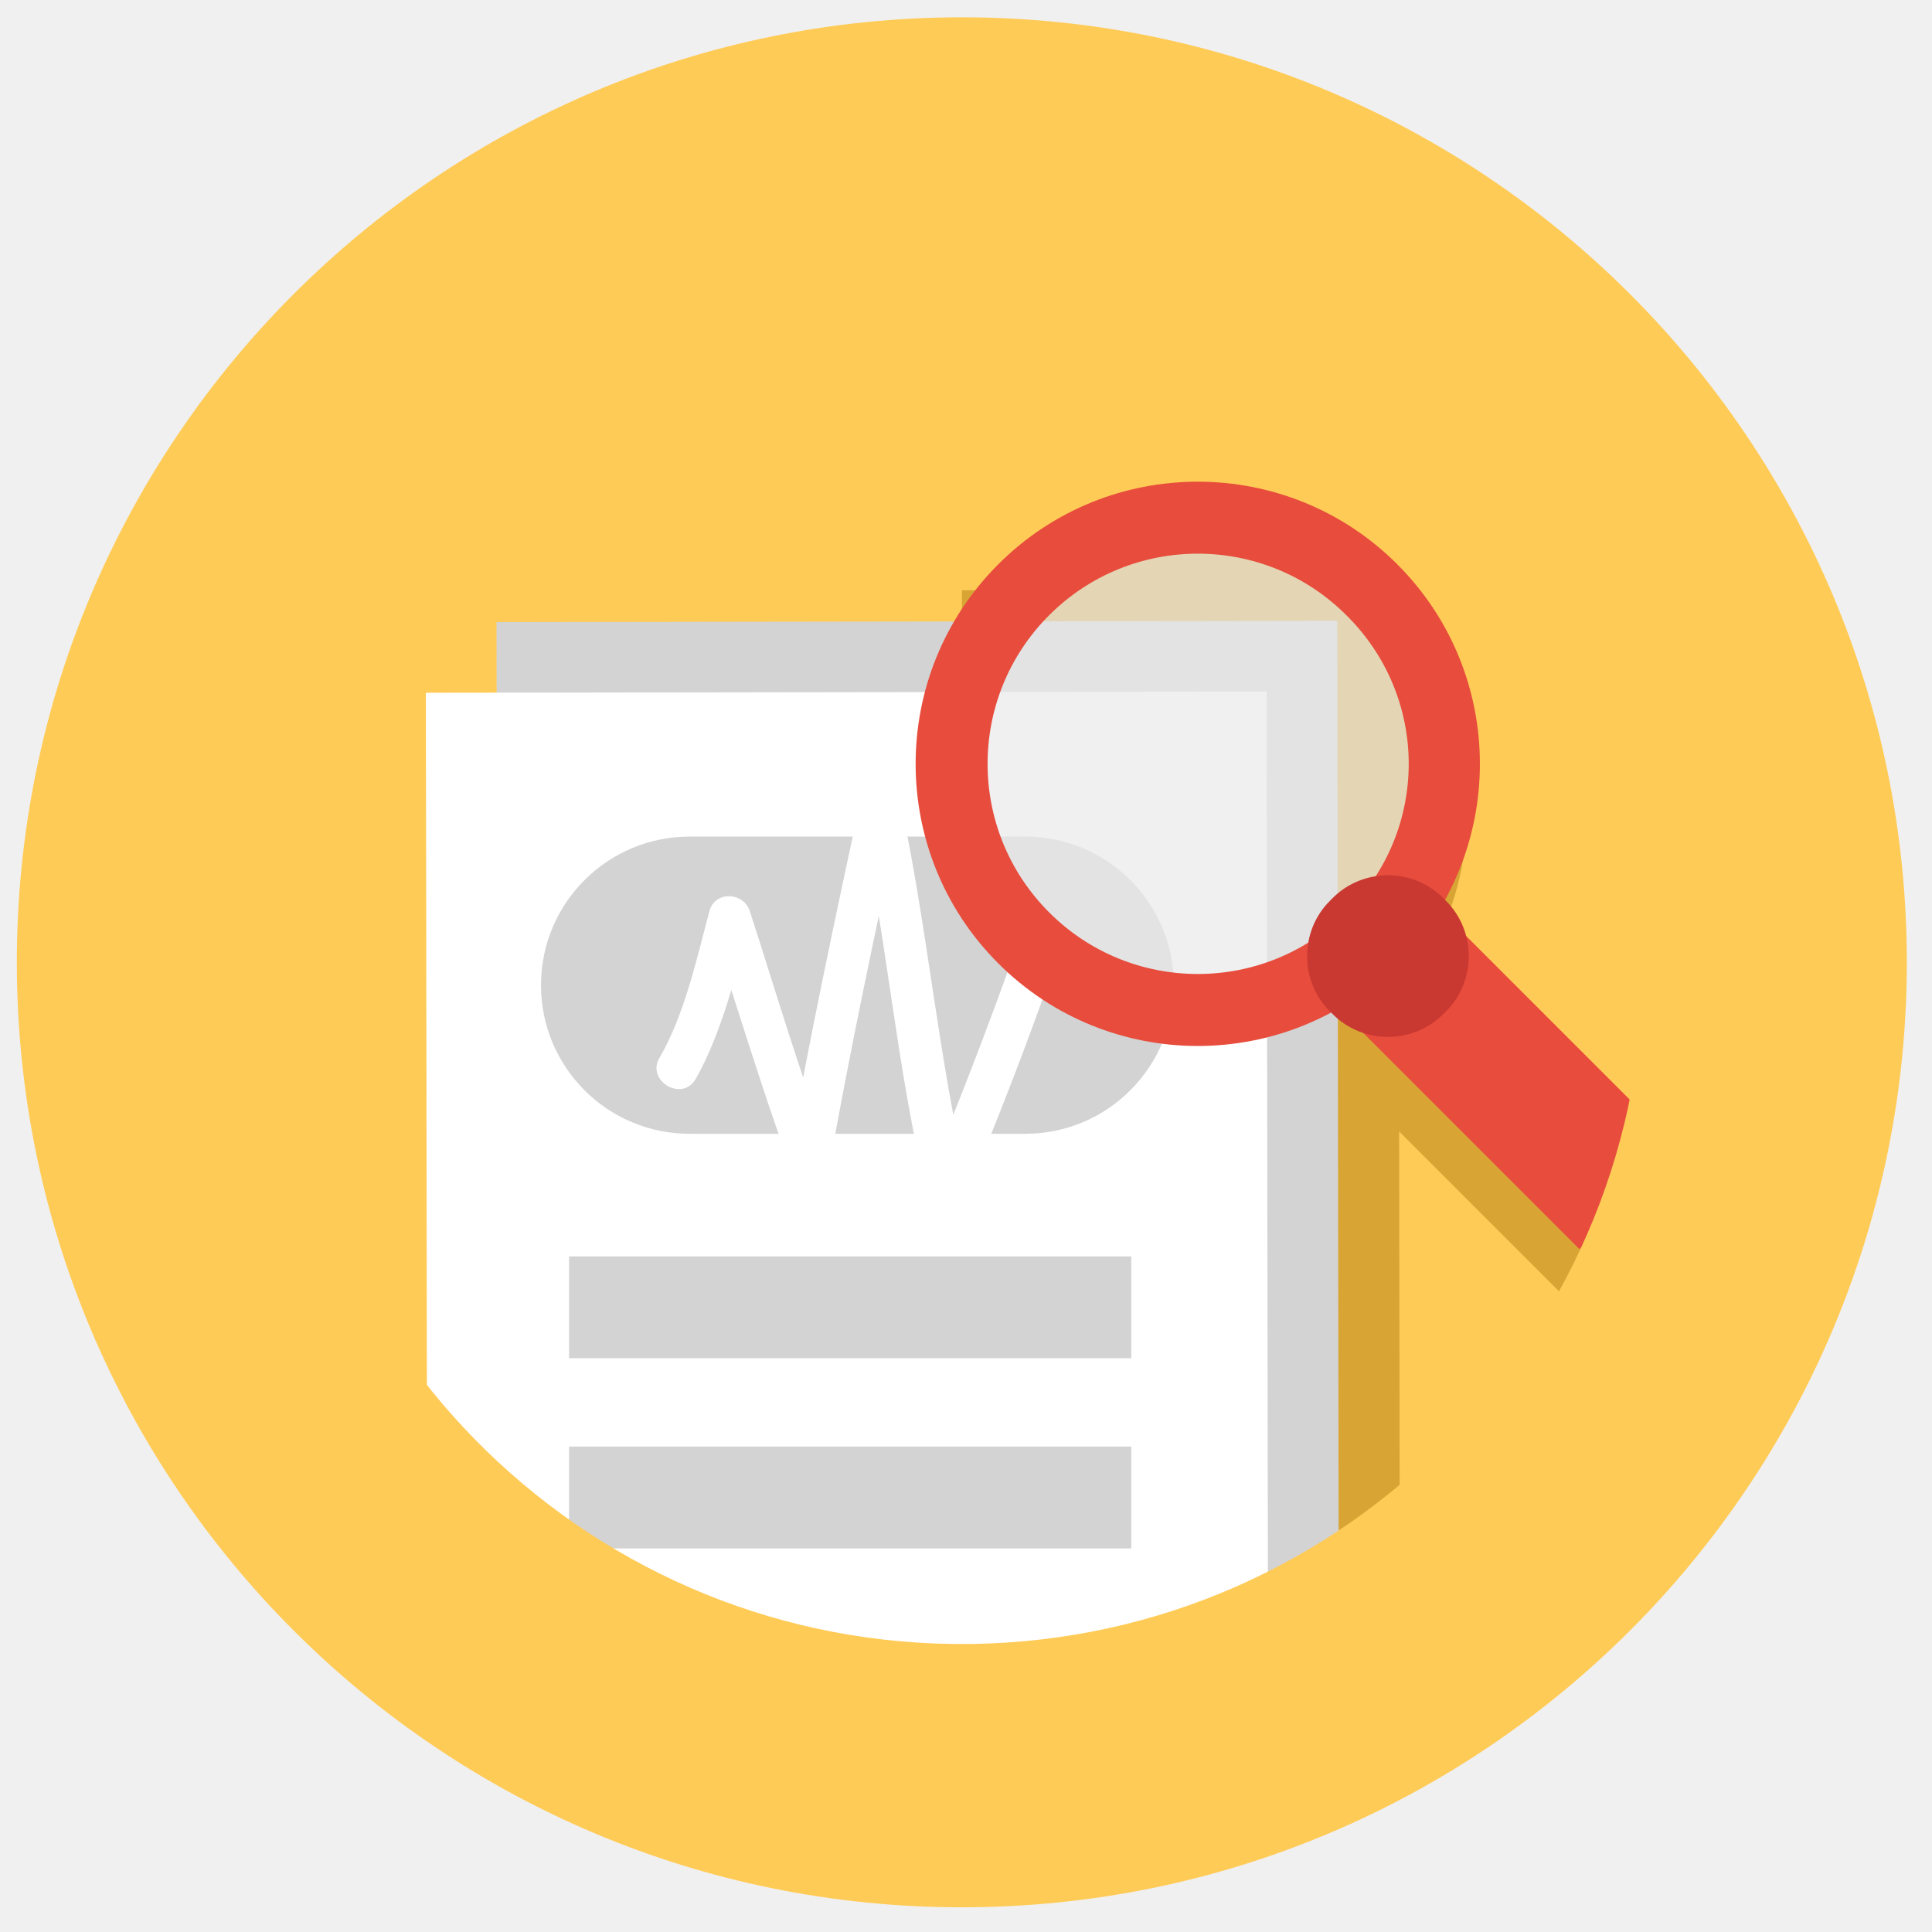
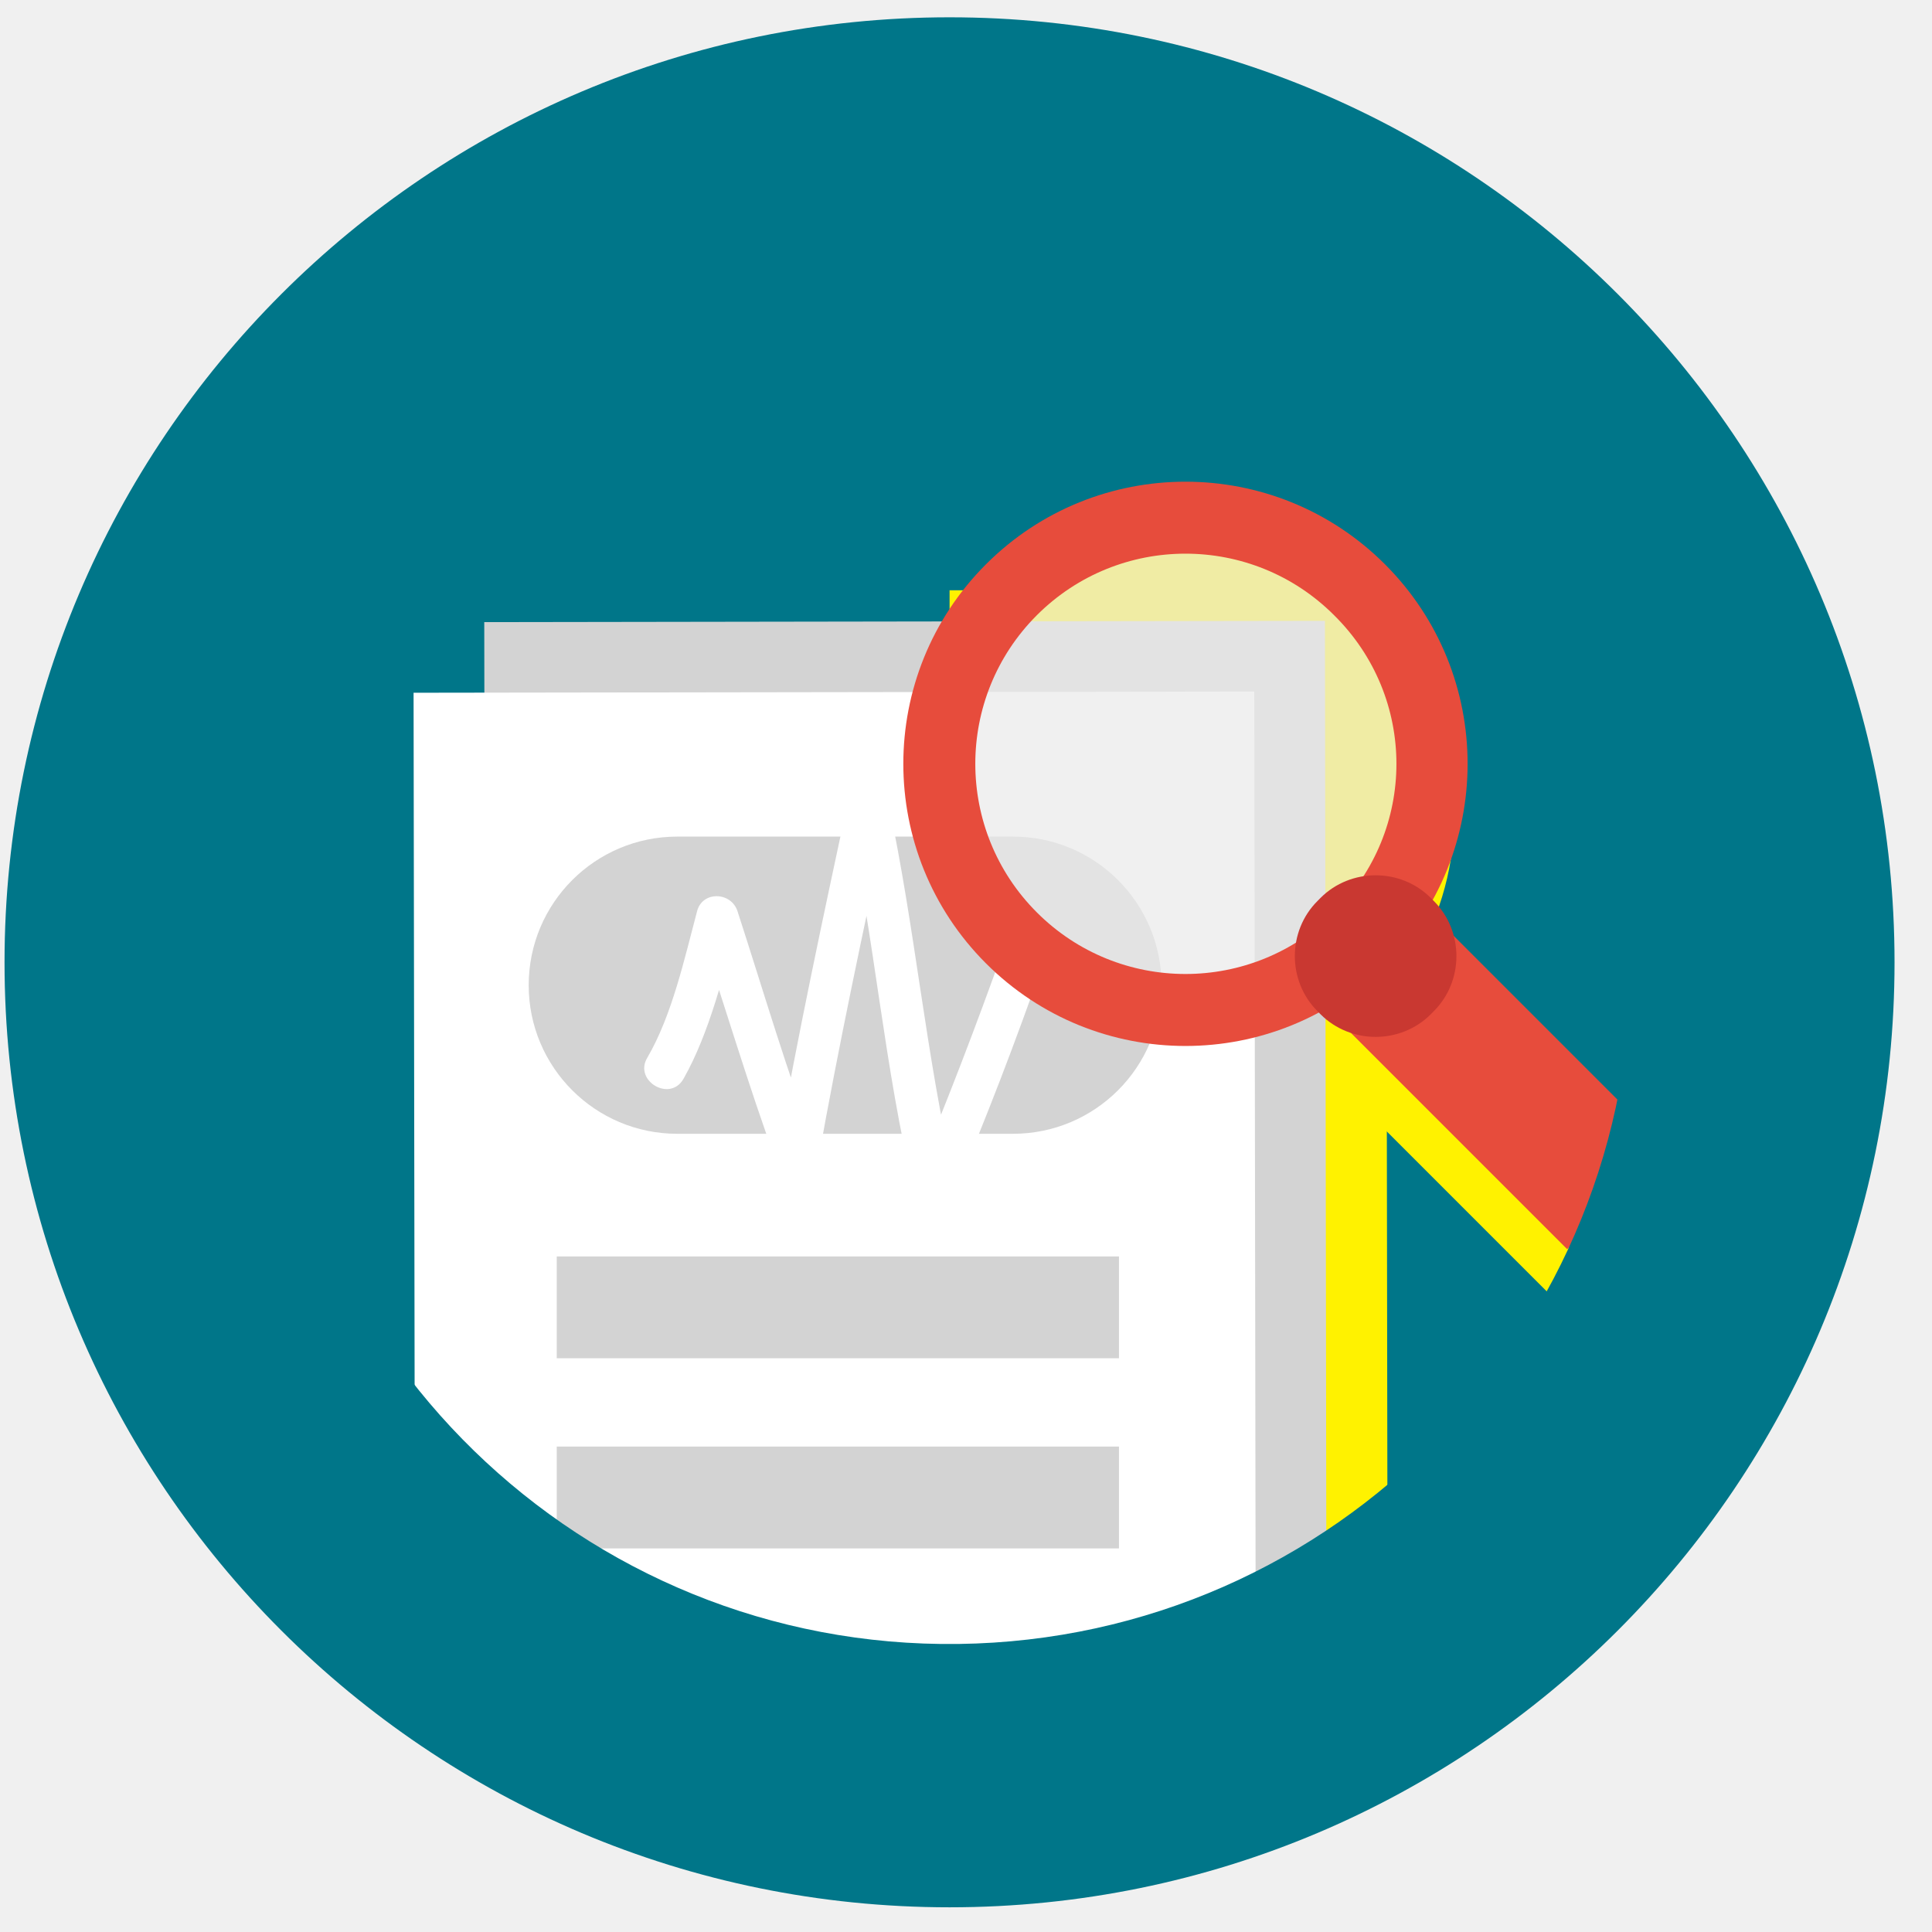
<svg xmlns="http://www.w3.org/2000/svg" width="46" height="46" viewBox="0 0 46 46" fill="none">
-   <path d="M22.901 45.412C35.327 45.412 45.401 35.339 45.401 22.912C45.401 10.486 35.327 0.412 22.901 0.412C10.475 0.412 0.401 10.486 0.401 22.912C0.401 35.339 10.475 45.412 22.901 45.412Z" fill="#FFCB57" />
-   <mask id="mask0_3593_12407" style="mask-type:luminance" maskUnits="userSpaceOnUse" x="6" y="6" width="34" height="34">
-     <path d="M23.12 39.142C32.083 39.021 39.251 31.657 39.13 22.694C39.01 13.73 31.645 6.562 22.682 6.683C13.719 6.804 6.551 14.168 6.672 23.131C6.792 32.094 14.157 39.263 23.12 39.142Z" fill="white" />
+   <path d="M22.608 45.412C35.035 45.412 45.108 35.339 45.108 22.912C45.108 10.486 35.035 0.412 22.608 0.412C10.182 0.412 0.108 10.486 0.108 22.912C0.108 35.339 10.182 45.412 22.608 45.412Z" fill="#007689" />
+   <mask id="mask0_3593_13084" style="mask-type:luminance" maskUnits="userSpaceOnUse" x="6" y="6" width="33" height="34">
+     <path d="M22.827 39.142C31.79 39.021 38.959 31.657 38.838 22.694C38.717 13.73 31.353 6.562 22.389 6.683C13.426 6.804 6.258 14.168 6.379 23.131C6.5 32.094 13.864 39.263 22.827 39.142Z" fill="white" />
  </mask>
-   <g mask="url(#mask0_3593_12407)">
-     <path d="M39.677 28.85L39.553 28.727C39.553 28.727 39.529 28.727 39.529 28.702L39.677 28.553L34.555 23.432C34.481 23.16 34.333 22.887 34.11 22.665L34.085 22.64C35.298 20.438 35.199 17.716 33.764 15.613V14.054H32.304C29.904 12.199 26.539 12.199 24.139 14.054H22.902V15.291C21.046 17.692 21.046 21.056 22.902 23.481V24.941H24.436C26.514 26.351 29.186 26.475 31.364 25.312L31.413 25.362C31.636 25.584 31.908 25.733 32.18 25.807L37.302 30.929L37.475 30.78C37.475 30.78 37.475 30.805 37.5 30.805L37.623 30.929C38.168 31.473 39.034 31.473 39.578 30.929L39.702 30.805C40.197 30.261 40.197 29.395 39.677 28.85Z" fill="#D8A535" />
-     <path d="M33.299 17.627L13.282 17.657L13.321 43.587L33.338 43.557L33.299 17.627Z" fill="#D8A535" />
-     <path d="M31.839 14.782L11.822 14.812L11.861 40.742L31.878 40.712L31.839 14.782Z" fill="#D3D3D3" />
-     <path d="M30.157 16.465L10.14 16.494L10.178 42.424L30.195 42.395L30.157 16.465Z" fill="white" />
-     <path d="M27.949 23.457C27.949 25.411 26.366 26.995 24.411 26.995H16.419C14.464 26.995 12.881 25.411 12.881 23.457C12.881 21.502 14.464 19.919 16.419 19.919H24.411C26.366 19.919 27.949 21.502 27.949 23.457Z" fill="#D3D3D3" />
-     <path d="M26.935 29.915H13.549V32.339H26.935V29.915Z" fill="#D3D3D3" />
-     <path d="M26.935 34.442H13.549V36.867H26.935V34.442Z" fill="#D3D3D3" />
-     <path d="M16.567 25.684C17.186 24.595 17.532 23.16 17.854 21.972C17.532 21.972 17.211 21.972 16.889 21.972C17.532 23.877 18.102 25.832 18.794 27.712C18.943 28.133 19.685 28.257 19.759 27.712C20.254 24.917 20.848 22.145 21.442 19.374C21.12 19.374 20.799 19.374 20.477 19.374C21.12 22.368 21.343 25.411 22.06 28.381C22.159 28.776 22.803 28.925 22.976 28.504C23.768 26.648 24.485 24.768 25.153 22.863C25.376 22.244 24.386 21.972 24.188 22.591C23.545 24.397 22.852 26.203 22.11 27.985C22.407 28.034 22.728 28.059 23.025 28.108C22.332 25.139 22.085 22.096 21.442 19.102C21.343 18.607 20.576 18.607 20.477 19.102C19.883 21.873 19.289 24.644 18.794 27.44C19.116 27.44 19.438 27.44 19.759 27.44C19.042 25.56 18.473 23.605 17.854 21.7C17.706 21.23 17.013 21.205 16.889 21.7C16.592 22.814 16.295 24.174 15.701 25.189C15.38 25.733 16.246 26.253 16.567 25.684Z" fill="white" />
+   <g mask="url(#mask0_3593_13084)">
+     <path d="M39.384 28.85L39.261 28.727C39.261 28.727 39.236 28.727 39.236 28.702L39.384 28.553L34.263 23.432C34.188 23.16 34.04 22.887 33.817 22.665L33.792 22.64C35.005 20.438 34.906 17.716 33.471 15.613V14.054H32.011C29.611 12.199 26.246 12.199 23.846 14.054H22.609V15.291C20.753 17.692 20.753 21.056 22.609 23.481V24.941H24.143C26.221 26.351 28.893 26.475 31.071 25.312L31.12 25.362C31.343 25.584 31.615 25.733 31.887 25.807L37.009 30.929L37.182 30.78C37.182 30.78 37.182 30.805 37.207 30.805L37.331 30.929C37.875 31.473 38.741 31.473 39.285 30.929L39.409 30.805C39.904 30.261 39.904 29.395 39.384 28.85Z" fill="#FFF200" />
+     <path d="M33.006 17.627L12.989 17.657L13.028 43.587L33.045 43.557L33.006 17.627Z" fill="#FFF200" />
+     <path d="M31.546 14.782L11.53 14.812L11.568 40.742L31.585 40.712L31.546 14.782Z" fill="#D3D3D3" />
+     <path d="M29.864 16.465L9.847 16.494L9.886 42.424L29.902 42.395L29.864 16.465Z" fill="white" />
+     <path d="M27.656 23.457C27.656 25.411 26.073 26.995 24.118 26.995H16.126C14.172 26.995 12.588 25.411 12.588 23.457C12.588 21.502 14.172 19.919 16.126 19.919H24.118C26.073 19.919 27.656 21.502 27.656 23.457Z" fill="#D3D3D3" />
+     <path d="M26.642 29.915H13.256V32.339H26.642V29.915Z" fill="#D3D3D3" />
+     <path d="M26.642 34.442H13.256V36.867H26.642V34.442Z" fill="#D3D3D3" />
+     <path d="M16.275 25.684C16.893 24.595 17.24 23.16 17.561 21.972C17.24 21.972 16.918 21.972 16.596 21.972C17.24 23.877 17.809 25.832 18.502 27.712C18.65 28.133 19.392 28.257 19.466 27.712C19.961 24.917 20.555 22.145 21.149 19.374C20.827 19.374 20.506 19.374 20.184 19.374C20.827 22.368 21.05 25.411 21.768 28.381C21.867 28.776 22.51 28.925 22.683 28.504C23.475 26.648 24.192 24.768 24.86 22.863C25.083 22.244 24.093 21.972 23.895 22.591C23.252 24.397 22.559 26.203 21.817 27.985C22.114 28.034 22.436 28.059 22.733 28.108C22.04 25.139 21.792 22.096 21.149 19.102C21.05 18.607 20.283 18.607 20.184 19.102C19.59 21.873 18.996 24.644 18.502 27.44C18.823 27.44 19.145 27.44 19.466 27.44C18.749 25.56 18.18 23.605 17.561 21.7C17.413 21.23 16.72 21.205 16.596 21.7C16.299 22.814 16.003 24.174 15.409 25.189C15.087 25.733 15.953 26.253 16.275 25.684Z" fill="white" />
    <g opacity="0.7">
-       <mask id="mask1_3593_12407" style="mask-type:luminance" maskUnits="userSpaceOnUse" x="23" y="12" width="12" height="12">
-         <path d="M34.06 12.867H23.198V23.729H34.06V12.867Z" fill="white" />
+       <mask id="mask1_3593_13084" style="mask-type:luminance" maskUnits="userSpaceOnUse" x="22" y="12" width="12" height="12">
+         <path d="M33.768 12.867H22.906V23.729H33.768V12.867Z" fill="white" />
      </mask>
-       <g mask="url(#mask1_3593_12407)">
-         <path d="M32.65 14.624C34.778 16.752 34.778 20.191 32.65 22.319C30.522 24.447 27.083 24.447 24.955 22.319C22.827 20.191 22.827 16.752 24.955 14.624C27.083 12.496 30.522 12.496 32.65 14.624Z" fill="#EAEAE9" />
+       <g mask="url(#mask1_3593_13084)">
+         <path d="M32.357 14.624C34.485 16.752 34.485 20.191 32.357 22.319C30.23 24.447 26.79 24.447 24.662 22.319C22.535 20.191 22.535 16.752 24.662 14.624C26.79 12.496 30.23 12.496 32.357 14.624Z" fill="#EAEAE9" />
      </g>
    </g>
-     <path d="M39.974 27.638C40.518 28.182 40.518 29.048 39.974 29.593L39.85 29.716C39.306 30.261 38.44 30.261 37.895 29.716L37.772 29.593C37.227 29.048 37.227 28.182 37.772 27.638L37.895 27.514C38.44 26.97 39.306 26.97 39.85 27.514L39.974 27.638Z" fill="#C93831" />
-     <path d="M23.768 13.436C21.145 16.058 21.145 20.314 23.768 22.937C26.39 25.56 30.646 25.56 33.269 22.937C35.891 20.314 35.891 16.058 33.269 13.436C30.646 10.813 26.39 10.813 23.768 13.436ZM32.056 21.724C30.102 23.679 26.935 23.679 24.98 21.724C23.025 19.77 23.025 16.603 24.98 14.648C26.935 12.694 30.102 12.694 32.056 14.648C34.036 16.603 34.036 19.77 32.056 21.724Z" fill="#E74C3C" />
-     <path d="M34.44 21.817L32.061 24.197L37.607 29.743L39.986 27.363L34.44 21.817Z" fill="#E74C3C" />
-     <path d="M34.432 21.453C35.149 22.17 35.149 23.358 34.432 24.075L34.357 24.15C33.64 24.867 32.452 24.867 31.735 24.15L31.66 24.075C30.943 23.358 30.943 22.17 31.66 21.453L31.735 21.378C32.452 20.661 33.64 20.661 34.357 21.378L34.432 21.453Z" fill="#C93831" />
+     <path d="M39.681 27.638C40.225 28.182 40.225 29.048 39.681 29.593L39.557 29.716C39.013 30.261 38.147 30.261 37.603 29.716L37.479 29.593C36.935 29.048 36.935 28.182 37.479 27.638L37.603 27.514C38.147 26.97 39.013 26.97 39.557 27.514L39.681 27.638Z" fill="#C93831" />
+     <path d="M23.475 13.436C20.852 16.058 20.852 20.314 23.475 22.937C26.098 25.56 30.353 25.56 32.976 22.937C35.599 20.314 35.599 16.058 32.976 13.436C30.353 10.813 26.098 10.813 23.475 13.436ZM31.764 21.724C29.809 23.679 26.642 23.679 24.687 21.724C22.733 19.77 22.733 16.603 24.687 14.648C26.642 12.694 29.809 12.694 31.764 14.648C33.743 16.603 33.743 19.77 31.764 21.724Z" fill="#E74C3C" />
+     <path d="M34.147 21.817L31.768 24.197L37.314 29.743L39.693 27.363L34.147 21.817Z" fill="#E74C3C" />
+     <path d="M34.139 21.453C34.856 22.17 34.856 23.358 34.139 24.075L34.065 24.15C33.347 24.867 32.159 24.867 31.442 24.15L31.368 24.075C30.65 23.358 30.65 22.17 31.368 21.453L31.442 21.378C32.159 20.661 33.347 20.661 34.065 21.378L34.139 21.453Z" fill="#C93831" />
  </g>
</svg>
